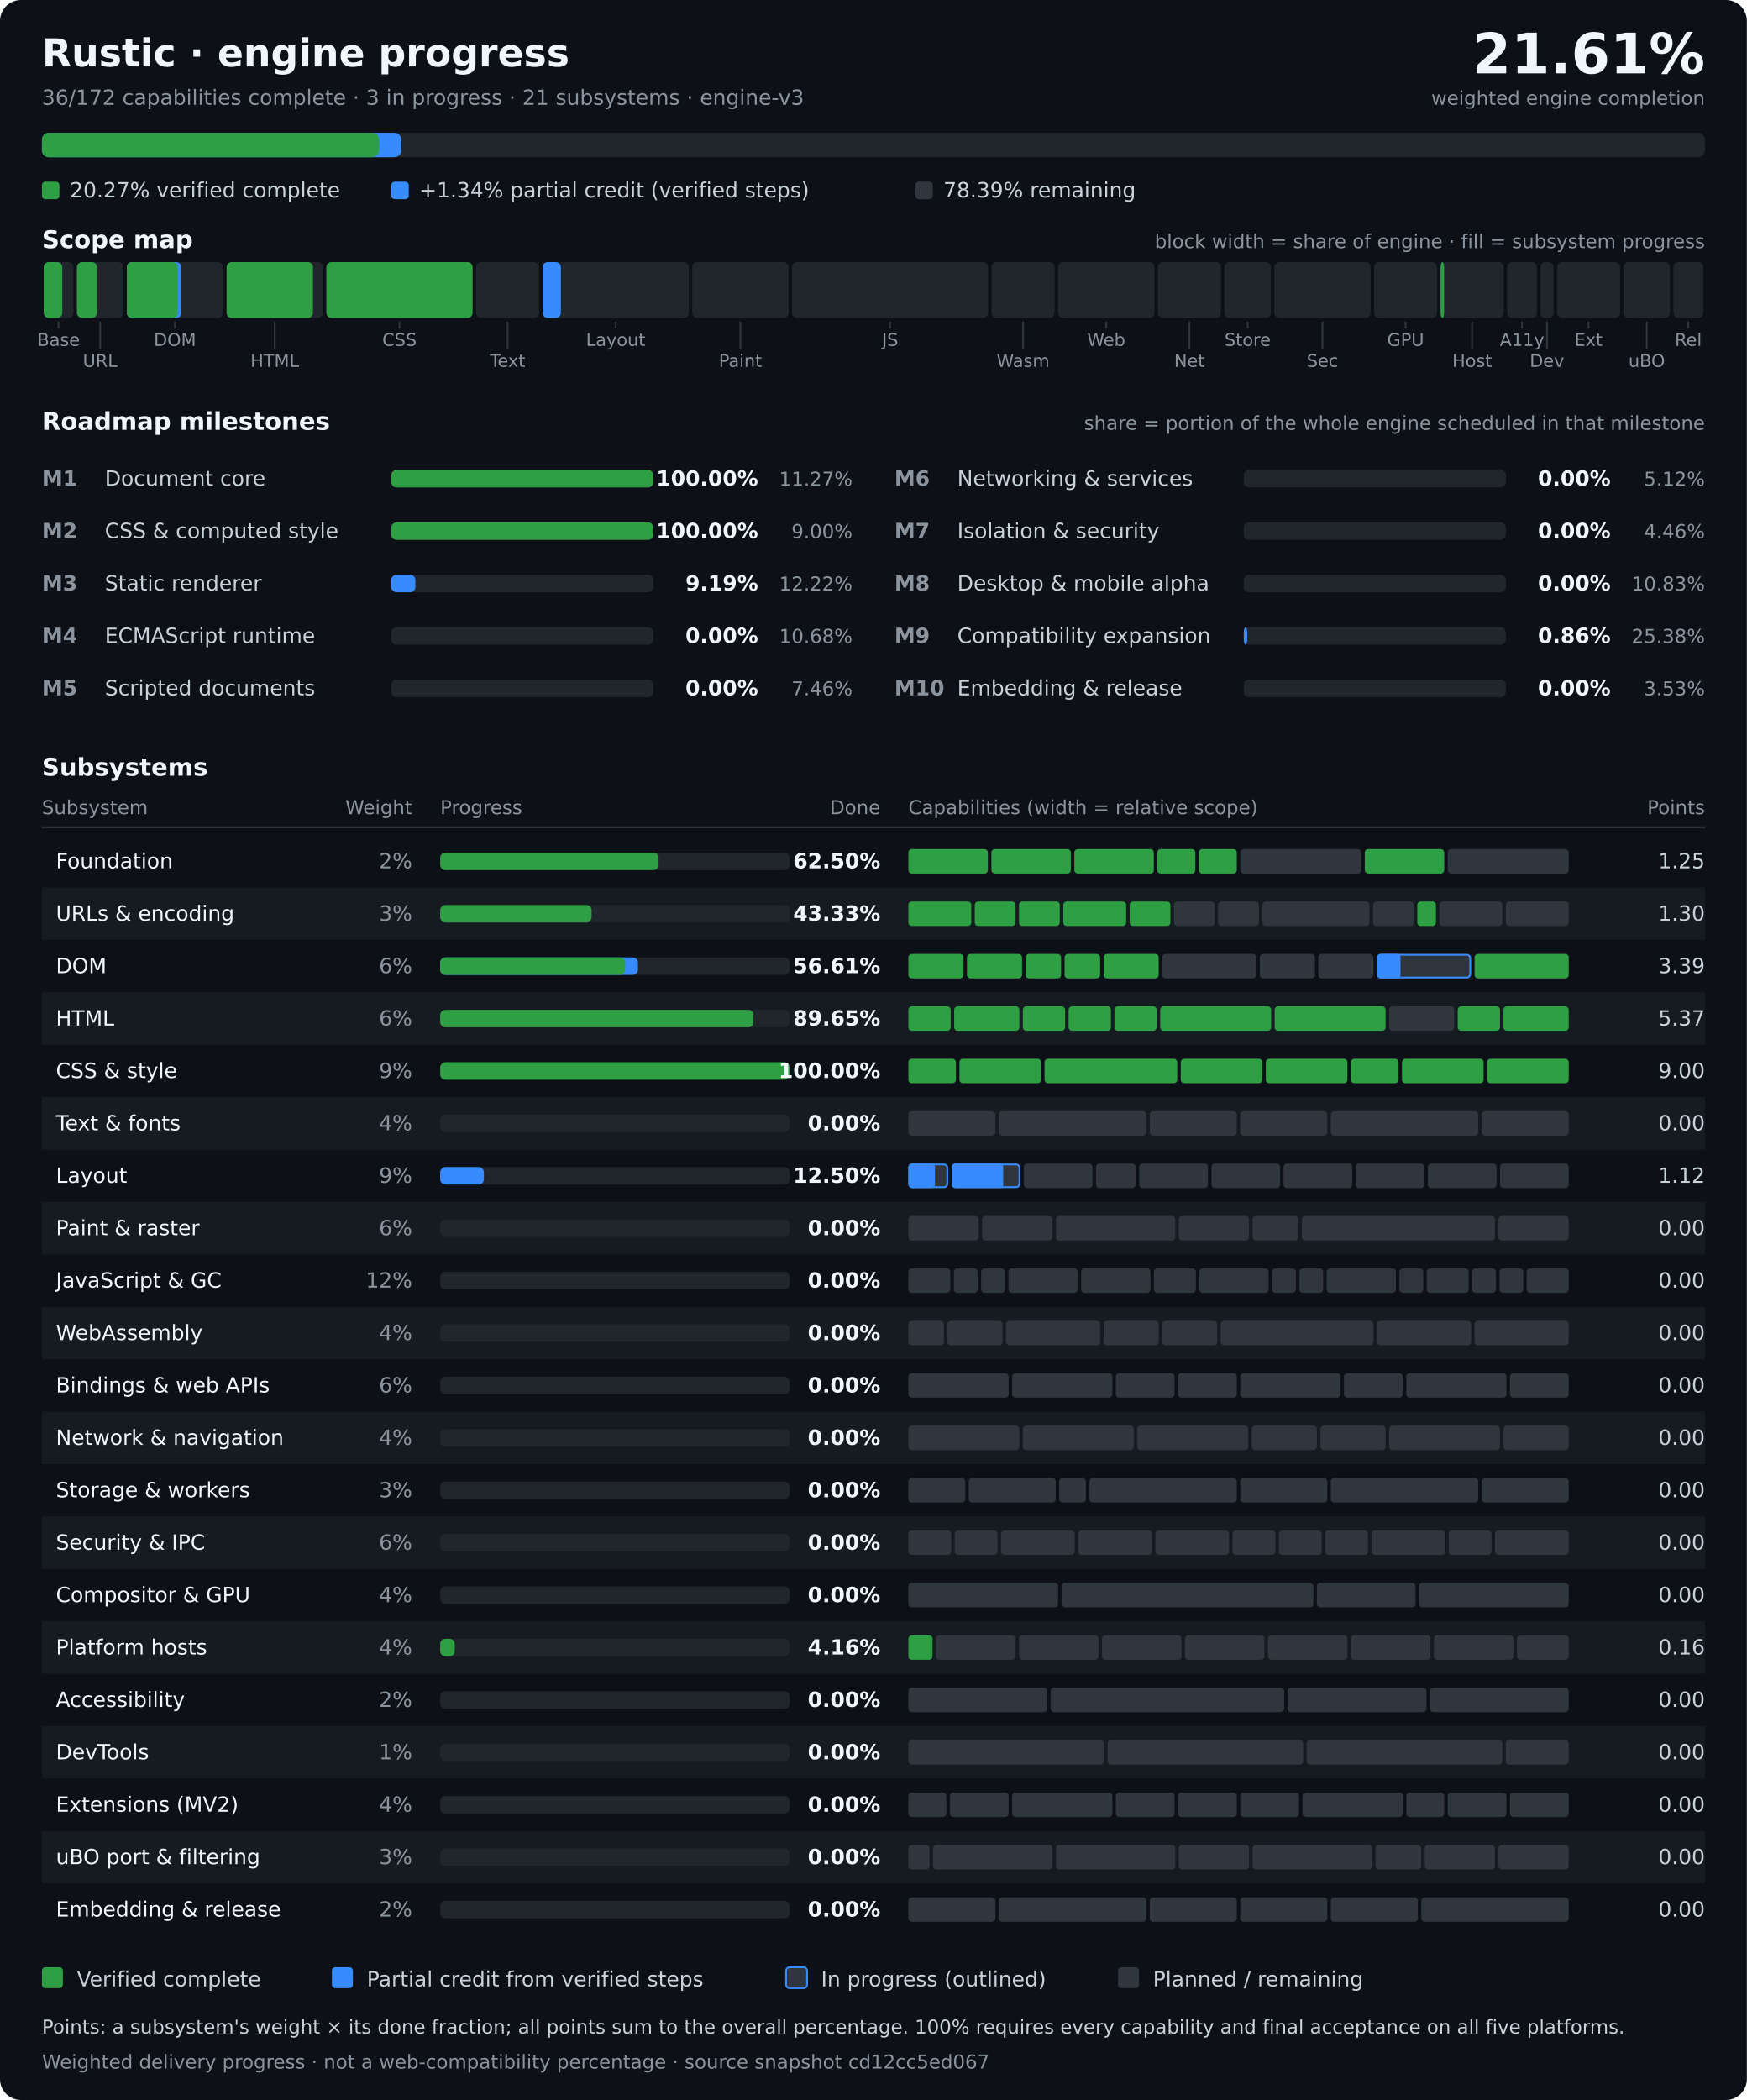
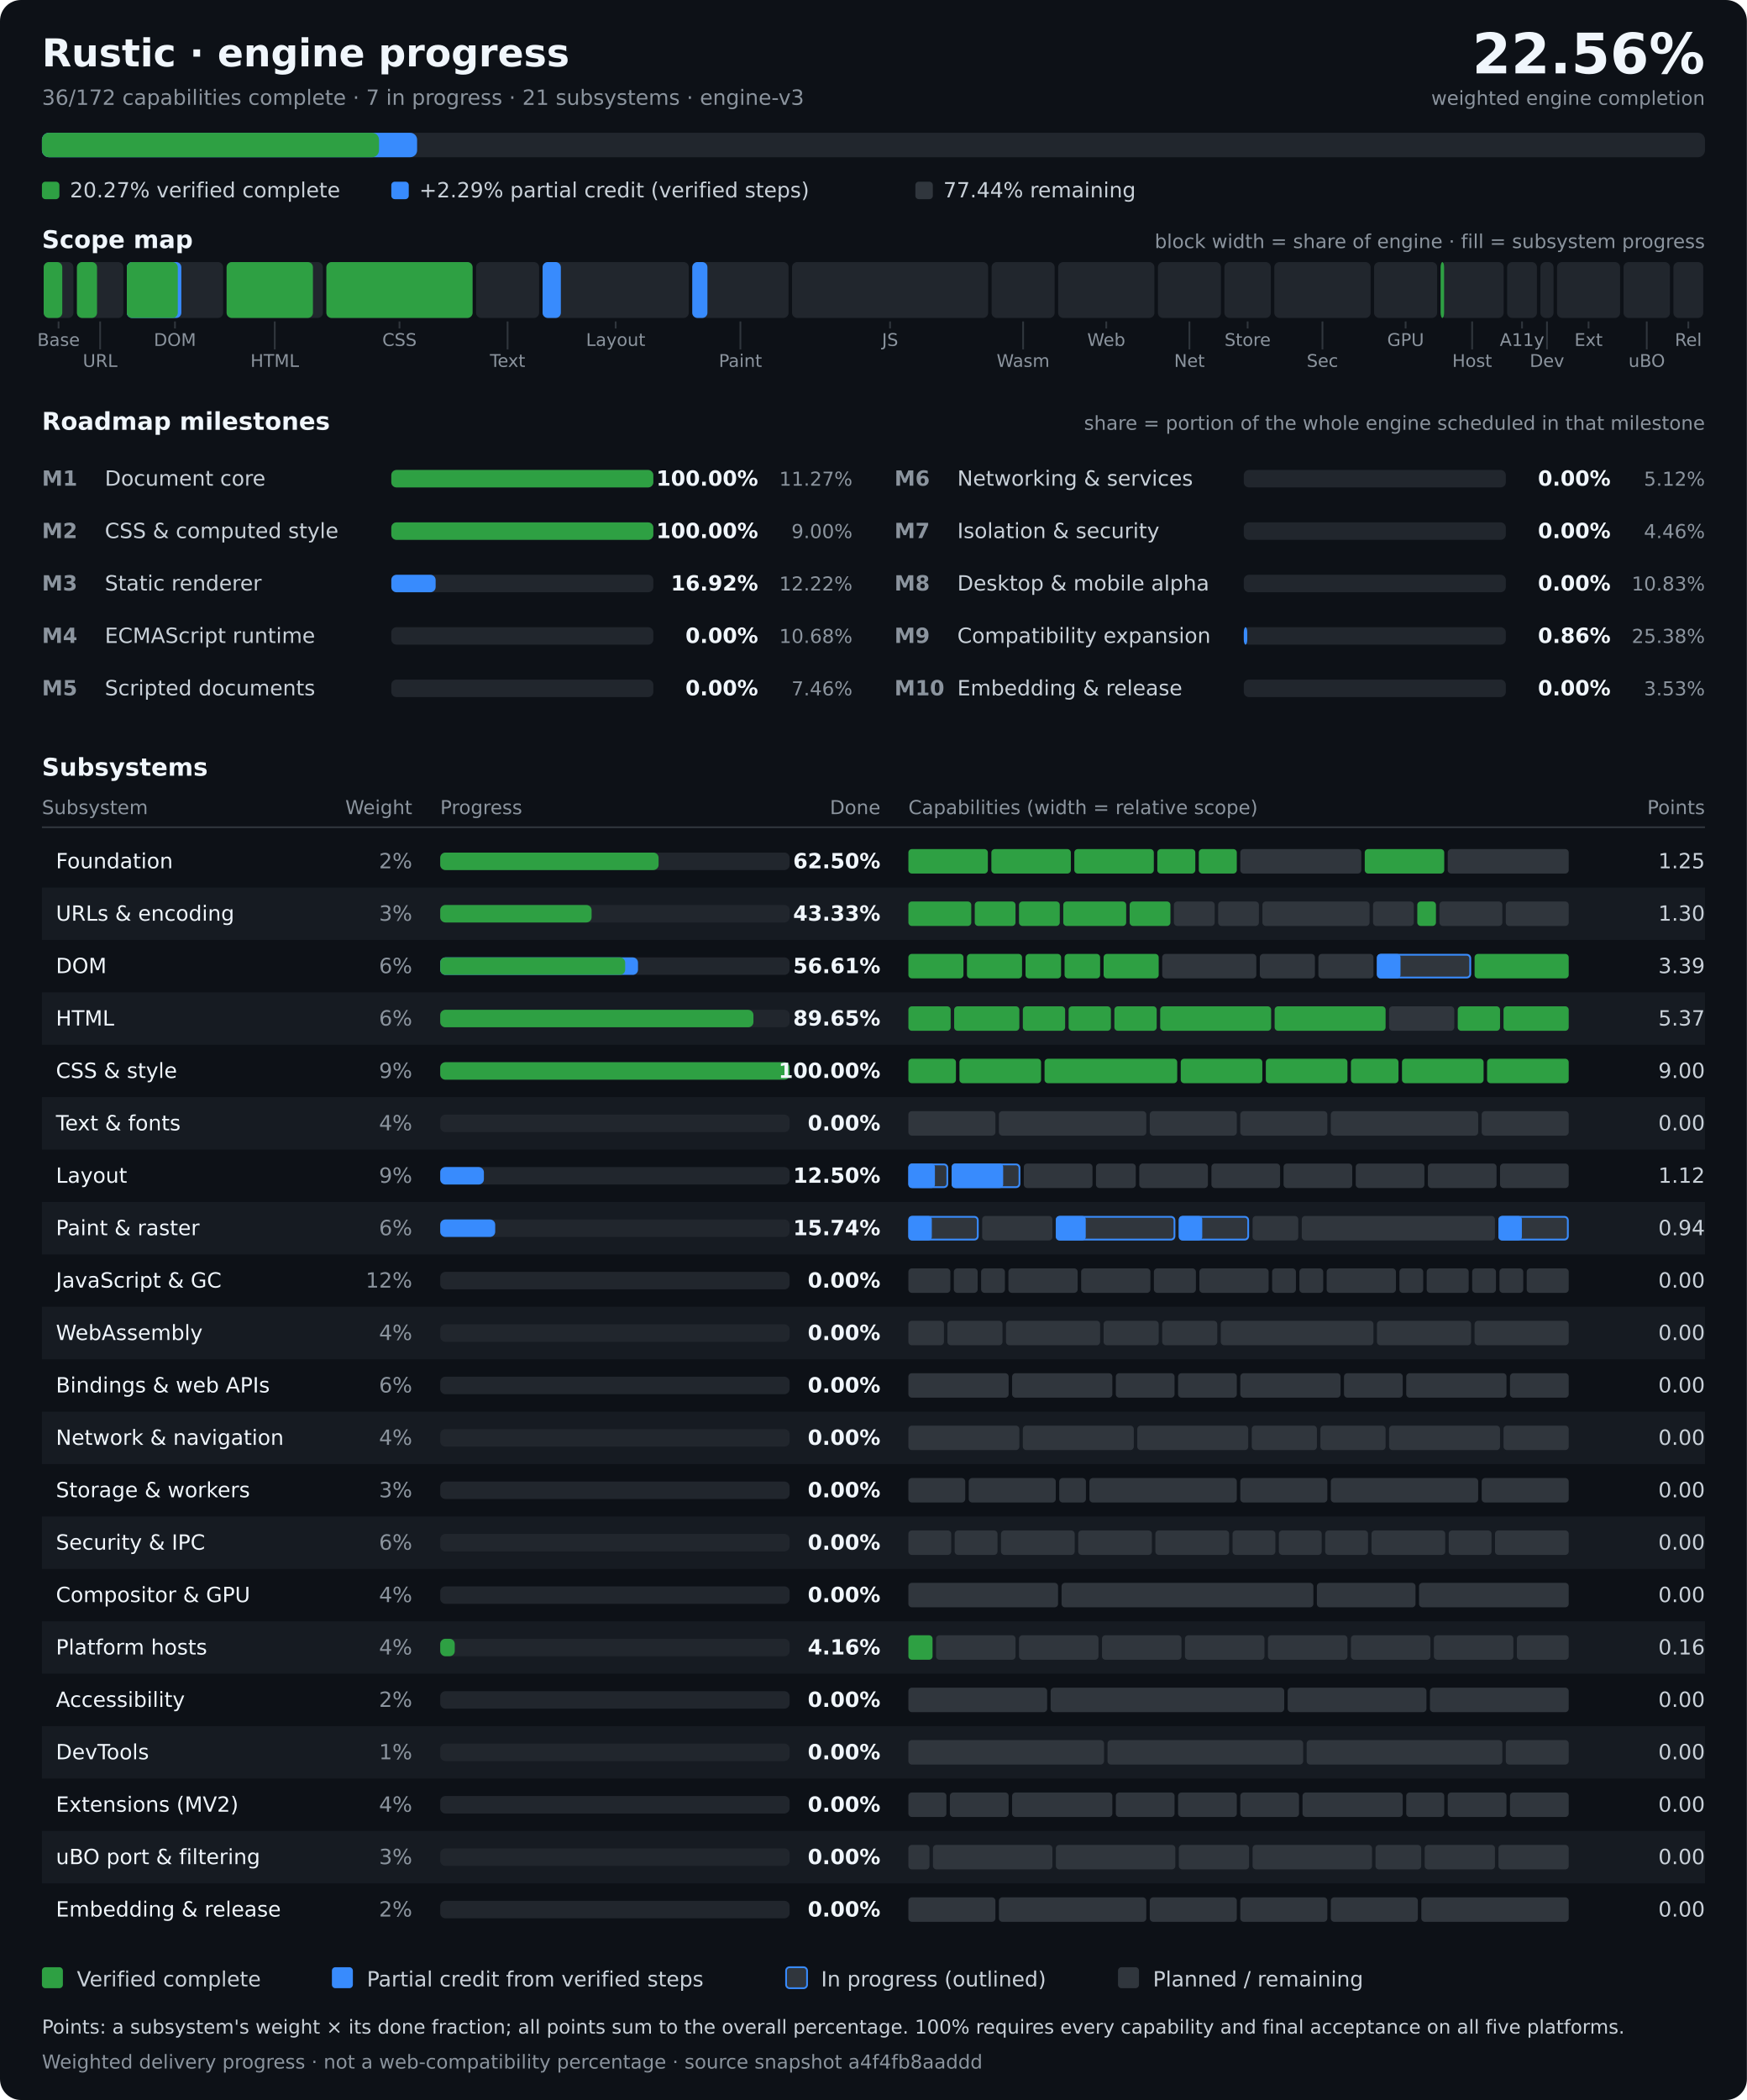
<svg xmlns="http://www.w3.org/2000/svg" width="1000" height="1202" viewBox="0 0 1000 1202" role="img" aria-labelledby="title desc">
  <rect width="1000" height="1202" rx="12" fill="#0d1117" />
  <g font-family="DejaVu Sans,Arial,sans-serif">
    <text x="24.00" y="38" fill="#f0f6fc" font-size="22" font-weight="700">Rustic · engine progress</text>
-     <text x="24.00" y="60" fill="#8b949e" font-size="12">36/172 capabilities complete · 3 in progress · 21 subsystems · engine-v3</text>
-     <text x="976.00" y="42" fill="#f0f6fc" font-size="32" text-anchor="end" font-weight="700">21.61%</text>
+     <text x="24.00" y="60" fill="#8b949e" font-size="12">36/172 capabilities complete · 7 in progress · 21 subsystems · engine-v3</text>
+     <text x="976.00" y="42" fill="#f0f6fc" font-size="32" text-anchor="end" font-weight="700">22.56%</text>
    <text x="976.00" y="60" fill="#8b949e" font-size="11" text-anchor="end">weighted engine completion</text>
    <rect x="24.00" y="76" width="952.00" height="14" rx="4" fill="#21262d" />
-     <rect x="24.00" y="76" width="205.73" height="14" rx="4" fill="#388bfd" />
+     <rect x="24.00" y="76" width="214.77" height="14" rx="4" fill="#388bfd" />
    <rect x="24.00" y="76" width="192.97" height="14" rx="4" fill="#2ea043" />
    <rect x="24" y="104" width="10" height="10" rx="2" fill="#2ea043" />
    <text x="40.00" y="113" fill="#c9d1d9" font-size="12">20.27% verified complete</text>
    <rect x="224" y="104" width="10" height="10" rx="2" fill="#388bfd" />
-     <text x="240.00" y="113" fill="#c9d1d9" font-size="12">+1.34% partial credit (verified steps)</text>
+     <text x="240.00" y="113" fill="#c9d1d9" font-size="12">+2.29% partial credit (verified steps)</text>
    <rect x="524" y="104" width="10" height="10" rx="2" fill="#30363d" />
-     <text x="540.00" y="113" fill="#c9d1d9" font-size="12">78.39% remaining</text>
+     <text x="540.00" y="113" fill="#c9d1d9" font-size="12">77.44% remaining</text>
    <text x="24.00" y="142" fill="#f0f6fc" font-size="14" font-weight="600">Scope map</text>
    <text x="976.00" y="142" fill="#8b949e" font-size="11" text-anchor="end">block width = share of engine · fill = subsystem progress</text>
    <g>
      <rect x="25.00" y="150" width="17.04" height="32" rx="3" fill="#21262d" />
      <rect x="25.00" y="150" width="10.65" height="32" rx="3" fill="#2ea043" />
      <rect x="33.02" y="184" width="1" height="4" fill="#30363d" />
      <text x="33.52" y="198" fill="#8b949e" font-size="10" text-anchor="middle">Base</text>
    </g>
    <g>
      <rect x="44.04" y="150" width="26.56" height="32" rx="3" fill="#21262d" />
      <rect x="44.04" y="150" width="11.51" height="32" rx="3" fill="#2ea043" />
      <rect x="56.82" y="184" width="1" height="16" fill="#30363d" />
      <text x="57.32" y="210" fill="#8b949e" font-size="10" text-anchor="middle">URL</text>
    </g>
    <g>
      <rect x="72.60" y="150" width="55.12" height="32" rx="3" fill="#21262d" />
      <rect x="72.60" y="150" width="31.20" height="32" rx="3" fill="#388bfd" />
      <rect x="72.60" y="150" width="29.18" height="32" rx="3" fill="#2ea043" />
      <rect x="99.66" y="184" width="1" height="4" fill="#30363d" />
      <text x="100.16" y="198" fill="#8b949e" font-size="10" text-anchor="middle">DOM</text>
    </g>
    <g>
      <rect x="129.72" y="150" width="55.12" height="32" rx="3" fill="#21262d" />
      <rect x="129.72" y="150" width="49.42" height="32" rx="3" fill="#2ea043" />
      <rect x="156.78" y="184" width="1" height="16" fill="#30363d" />
      <text x="157.28" y="210" fill="#8b949e" font-size="10" text-anchor="middle">HTML</text>
    </g>
    <g>
      <rect x="186.84" y="150" width="83.68" height="32" rx="3" fill="#21262d" />
      <rect x="186.84" y="150" width="83.68" height="32" rx="3" fill="#2ea043" />
      <rect x="228.18" y="184" width="1" height="4" fill="#30363d" />
      <text x="228.68" y="198" fill="#8b949e" font-size="10" text-anchor="middle">CSS</text>
    </g>
    <g>
      <rect x="272.52" y="150" width="36.08" height="32" rx="3" fill="#21262d" />
      <rect x="290.06" y="184" width="1" height="16" fill="#30363d" />
      <text x="290.56" y="210" fill="#8b949e" font-size="10" text-anchor="middle">Text</text>
    </g>
    <g>
      <rect x="310.60" y="150" width="83.68" height="32" rx="3" fill="#21262d" />
      <rect x="310.60" y="150" width="10.46" height="32" rx="3" fill="#388bfd" />
      <rect x="351.94" y="184" width="1" height="4" fill="#30363d" />
      <text x="352.44" y="198" fill="#8b949e" font-size="10" text-anchor="middle">Layout</text>
    </g>
    <g>
      <rect x="396.28" y="150" width="55.12" height="32" rx="3" fill="#21262d" />
+       <rect x="396.28" y="150" width="8.68" height="32" rx="3" fill="#388bfd" />
      <rect x="423.34" y="184" width="1" height="16" fill="#30363d" />
      <text x="423.84" y="210" fill="#8b949e" font-size="10" text-anchor="middle">Paint</text>
    </g>
    <g>
      <rect x="453.40" y="150" width="112.24" height="32" rx="3" fill="#21262d" />
      <rect x="509.02" y="184" width="1" height="4" fill="#30363d" />
      <text x="509.52" y="198" fill="#8b949e" font-size="10" text-anchor="middle">JS</text>
    </g>
    <g>
      <rect x="567.64" y="150" width="36.08" height="32" rx="3" fill="#21262d" />
      <rect x="585.18" y="184" width="1" height="16" fill="#30363d" />
      <text x="585.68" y="210" fill="#8b949e" font-size="10" text-anchor="middle">Wasm</text>
    </g>
    <g>
      <rect x="605.72" y="150" width="55.12" height="32" rx="3" fill="#21262d" />
      <rect x="632.78" y="184" width="1" height="4" fill="#30363d" />
      <text x="633.28" y="198" fill="#8b949e" font-size="10" text-anchor="middle">Web</text>
    </g>
    <g>
      <rect x="662.84" y="150" width="36.08" height="32" rx="3" fill="#21262d" />
      <rect x="680.38" y="184" width="1" height="16" fill="#30363d" />
      <text x="680.88" y="210" fill="#8b949e" font-size="10" text-anchor="middle">Net</text>
    </g>
    <g>
      <rect x="700.92" y="150" width="26.56" height="32" rx="3" fill="#21262d" />
      <rect x="713.70" y="184" width="1" height="4" fill="#30363d" />
      <text x="714.20" y="198" fill="#8b949e" font-size="10" text-anchor="middle">Store</text>
    </g>
    <g>
      <rect x="729.48" y="150" width="55.12" height="32" rx="3" fill="#21262d" />
      <rect x="756.54" y="184" width="1" height="16" fill="#30363d" />
      <text x="757.04" y="210" fill="#8b949e" font-size="10" text-anchor="middle">Sec</text>
    </g>
    <g>
      <rect x="786.60" y="150" width="36.08" height="32" rx="3" fill="#21262d" />
      <rect x="804.14" y="184" width="1" height="4" fill="#30363d" />
      <text x="804.64" y="198" fill="#8b949e" font-size="10" text-anchor="middle">GPU</text>
    </g>
    <g>
      <rect x="824.68" y="150" width="36.08" height="32" rx="3" fill="#21262d" />
      <rect x="824.68" y="150" width="2.00" height="32" rx="3" fill="#2ea043" />
      <rect x="842.22" y="184" width="1" height="16" fill="#30363d" />
      <text x="842.72" y="210" fill="#8b949e" font-size="10" text-anchor="middle">Host</text>
    </g>
    <g>
      <rect x="862.76" y="150" width="17.04" height="32" rx="3" fill="#21262d" />
      <rect x="870.78" y="184" width="1" height="4" fill="#30363d" />
      <text x="871.28" y="198" fill="#8b949e" font-size="10" text-anchor="middle">A11y</text>
    </g>
    <g>
      <rect x="881.80" y="150" width="7.52" height="32" rx="3" fill="#21262d" />
      <rect x="885.06" y="184" width="1" height="16" fill="#30363d" />
      <text x="885.56" y="210" fill="#8b949e" font-size="10" text-anchor="middle">Dev</text>
    </g>
    <g>
      <rect x="891.32" y="150" width="36.08" height="32" rx="3" fill="#21262d" />
      <rect x="908.86" y="184" width="1" height="4" fill="#30363d" />
      <text x="909.36" y="198" fill="#8b949e" font-size="10" text-anchor="middle">Ext</text>
    </g>
    <g>
      <rect x="929.40" y="150" width="26.56" height="32" rx="3" fill="#21262d" />
      <rect x="942.18" y="184" width="1" height="16" fill="#30363d" />
      <text x="942.68" y="210" fill="#8b949e" font-size="10" text-anchor="middle">uBO</text>
    </g>
    <g>
      <rect x="957.96" y="150" width="17.04" height="32" rx="3" fill="#21262d" />
      <rect x="965.98" y="184" width="1" height="4" fill="#30363d" />
      <text x="966.48" y="198" fill="#8b949e" font-size="10" text-anchor="middle">Rel</text>
    </g>
    <text x="24.00" y="246" fill="#f0f6fc" font-size="14" font-weight="600">Roadmap milestones</text>
    <text x="976.00" y="246" fill="#8b949e" font-size="11" text-anchor="end">share = portion of the whole engine scheduled in that milestone</text>
    <g>
      <text x="24.00" y="278" fill="#8b949e" font-size="12" font-weight="600">M1</text>
      <text x="60.00" y="278" fill="#c9d1d9" font-size="12">Document core</text>
      <rect x="224.00" y="269" width="150.00" height="10" rx="3" fill="#21262d" />
      <rect x="224.00" y="269" width="150.00" height="10" rx="3" fill="#2ea043" />
      <text x="434.00" y="278" fill="#f0f6fc" font-size="12" text-anchor="end" font-weight="600">100.00%</text>
      <text x="488.00" y="278" fill="#8b949e" font-size="11" text-anchor="end">11.27%</text>
    </g>
    <g>
      <text x="24.00" y="308" fill="#8b949e" font-size="12" font-weight="600">M2</text>
      <text x="60.00" y="308" fill="#c9d1d9" font-size="12">CSS &amp; computed style</text>
      <rect x="224.00" y="299" width="150.00" height="10" rx="3" fill="#21262d" />
      <rect x="224.00" y="299" width="150.00" height="10" rx="3" fill="#2ea043" />
      <text x="434.00" y="308" fill="#f0f6fc" font-size="12" text-anchor="end" font-weight="600">100.00%</text>
      <text x="488.00" y="308" fill="#8b949e" font-size="11" text-anchor="end">9.00%</text>
    </g>
    <g>
      <text x="24.00" y="338" fill="#8b949e" font-size="12" font-weight="600">M3</text>
      <text x="60.00" y="338" fill="#c9d1d9" font-size="12">Static renderer</text>
      <rect x="224.00" y="329" width="150.00" height="10" rx="3" fill="#21262d" />
-       <rect x="224.00" y="329" width="13.79" height="10" rx="3" fill="#388bfd" />
-       <text x="434.00" y="338" fill="#f0f6fc" font-size="12" text-anchor="end" font-weight="600">9.19%</text>
+       <rect x="224.00" y="329" width="25.38" height="10" rx="3" fill="#388bfd" />
+       <text x="434.00" y="338" fill="#f0f6fc" font-size="12" text-anchor="end" font-weight="600">16.92%</text>
      <text x="488.00" y="338" fill="#8b949e" font-size="11" text-anchor="end">12.22%</text>
    </g>
    <g>
      <text x="24.00" y="368" fill="#8b949e" font-size="12" font-weight="600">M4</text>
      <text x="60.00" y="368" fill="#c9d1d9" font-size="12">ECMAScript runtime</text>
      <rect x="224.00" y="359" width="150.00" height="10" rx="3" fill="#21262d" />
      <text x="434.00" y="368" fill="#f0f6fc" font-size="12" text-anchor="end" font-weight="600">0.00%</text>
      <text x="488.00" y="368" fill="#8b949e" font-size="11" text-anchor="end">10.68%</text>
    </g>
    <g>
      <text x="24.00" y="398" fill="#8b949e" font-size="12" font-weight="600">M5</text>
      <text x="60.00" y="398" fill="#c9d1d9" font-size="12">Scripted documents</text>
      <rect x="224.00" y="389" width="150.00" height="10" rx="3" fill="#21262d" />
      <text x="434.00" y="398" fill="#f0f6fc" font-size="12" text-anchor="end" font-weight="600">0.00%</text>
      <text x="488.00" y="398" fill="#8b949e" font-size="11" text-anchor="end">7.46%</text>
    </g>
    <g>
      <text x="512.00" y="278" fill="#8b949e" font-size="12" font-weight="600">M6</text>
      <text x="548.00" y="278" fill="#c9d1d9" font-size="12">Networking &amp; services</text>
      <rect x="712.00" y="269" width="150.00" height="10" rx="3" fill="#21262d" />
      <text x="922.00" y="278" fill="#f0f6fc" font-size="12" text-anchor="end" font-weight="600">0.00%</text>
      <text x="976.00" y="278" fill="#8b949e" font-size="11" text-anchor="end">5.12%</text>
    </g>
    <g>
      <text x="512.00" y="308" fill="#8b949e" font-size="12" font-weight="600">M7</text>
      <text x="548.00" y="308" fill="#c9d1d9" font-size="12">Isolation &amp; security</text>
      <rect x="712.00" y="299" width="150.00" height="10" rx="3" fill="#21262d" />
      <text x="922.00" y="308" fill="#f0f6fc" font-size="12" text-anchor="end" font-weight="600">0.00%</text>
      <text x="976.00" y="308" fill="#8b949e" font-size="11" text-anchor="end">4.46%</text>
    </g>
    <g>
      <text x="512.00" y="338" fill="#8b949e" font-size="12" font-weight="600">M8</text>
      <text x="548.00" y="338" fill="#c9d1d9" font-size="12">Desktop &amp; mobile alpha</text>
      <rect x="712.00" y="329" width="150.00" height="10" rx="3" fill="#21262d" />
      <text x="922.00" y="338" fill="#f0f6fc" font-size="12" text-anchor="end" font-weight="600">0.00%</text>
      <text x="976.00" y="338" fill="#8b949e" font-size="11" text-anchor="end">10.83%</text>
    </g>
    <g>
      <text x="512.00" y="368" fill="#8b949e" font-size="12" font-weight="600">M9</text>
      <text x="548.00" y="368" fill="#c9d1d9" font-size="12">Compatibility expansion</text>
      <rect x="712.00" y="359" width="150.00" height="10" rx="3" fill="#21262d" />
      <rect x="712.00" y="359" width="2.00" height="10" rx="3" fill="#388bfd" />
      <text x="922.00" y="368" fill="#f0f6fc" font-size="12" text-anchor="end" font-weight="600">0.86%</text>
      <text x="976.00" y="368" fill="#8b949e" font-size="11" text-anchor="end">25.38%</text>
    </g>
    <g>
      <text x="512.00" y="398" fill="#8b949e" font-size="12" font-weight="600">M10</text>
      <text x="548.00" y="398" fill="#c9d1d9" font-size="12">Embedding &amp; release</text>
      <rect x="712.00" y="389" width="150.00" height="10" rx="3" fill="#21262d" />
      <text x="922.00" y="398" fill="#f0f6fc" font-size="12" text-anchor="end" font-weight="600">0.00%</text>
      <text x="976.00" y="398" fill="#8b949e" font-size="11" text-anchor="end">3.53%</text>
    </g>
    <text x="24.00" y="444" fill="#f0f6fc" font-size="14" font-weight="600">Subsystems</text>
    <text x="24.00" y="466" fill="#8b949e" font-size="11">Subsystem</text>
    <text x="236.00" y="466" fill="#8b949e" font-size="11" text-anchor="end">Weight</text>
    <text x="252.00" y="466" fill="#8b949e" font-size="11">Progress</text>
    <text x="504.00" y="466" fill="#8b949e" font-size="11" text-anchor="end">Done</text>
    <text x="520.00" y="466" fill="#8b949e" font-size="11">Capabilities (width = relative scope)</text>
    <text x="976.00" y="466" fill="#8b949e" font-size="11" text-anchor="end">Points</text>
    <rect x="24" y="473" width="952" height="1" fill="#30363d" />
    <g>
      <text x="32.00" y="497" fill="#f0f6fc" font-size="12">Foundation</text>
      <text x="236.00" y="497" fill="#8b949e" font-size="12" text-anchor="end">2%</text>
      <rect x="252.00" y="488" width="200.00" height="10" rx="3" fill="#21262d" />
      <rect x="252.00" y="488" width="125.00" height="10" rx="3" fill="#2ea043" />
      <text x="504.00" y="497" fill="#f0f6fc" font-size="12" text-anchor="end" font-weight="600">62.50%</text>
      <g>
        <rect x="520.00" y="486" width="45.50" height="14" rx="2" fill="#2ea043" />
      </g>
      <g>
        <rect x="567.50" y="486" width="45.50" height="14" rx="2" fill="#2ea043" />
      </g>
      <g>
        <rect x="615.00" y="486" width="45.50" height="14" rx="2" fill="#2ea043" />
      </g>
      <g>
        <rect x="662.50" y="486" width="21.75" height="14" rx="2" fill="#2ea043" />
      </g>
      <g>
        <rect x="686.25" y="486" width="21.75" height="14" rx="2" fill="#2ea043" />
      </g>
      <g>
        <rect x="710.00" y="486" width="69.25" height="14" rx="2" fill="#30363d" />
      </g>
      <g>
        <rect x="781.25" y="486" width="45.50" height="14" rx="2" fill="#2ea043" />
      </g>
      <g>
        <rect x="828.75" y="486" width="69.25" height="14" rx="2" fill="#30363d" />
      </g>
      <text x="976.00" y="497" fill="#c9d1d9" font-size="12" text-anchor="end">1.25</text>
    </g>
    <g>
      <rect x="24" y="508" width="952" height="30" fill="#161b22" />
      <text x="32.00" y="527" fill="#f0f6fc" font-size="12">URLs &amp; encoding</text>
      <text x="236.00" y="527" fill="#8b949e" font-size="12" text-anchor="end">3%</text>
      <rect x="252.00" y="518" width="200.00" height="10" rx="3" fill="#21262d" />
      <rect x="252.00" y="518" width="86.66" height="10" rx="3" fill="#2ea043" />
      <text x="504.00" y="527" fill="#f0f6fc" font-size="12" text-anchor="end" font-weight="600">43.33%</text>
      <g>
        <rect x="520.00" y="516" width="36.00" height="14" rx="2" fill="#2ea043" />
      </g>
      <g>
        <rect x="558.00" y="516" width="23.33" height="14" rx="2" fill="#2ea043" />
      </g>
      <g>
        <rect x="583.33" y="516" width="23.33" height="14" rx="2" fill="#2ea043" />
      </g>
      <g>
        <rect x="608.67" y="516" width="36.00" height="14" rx="2" fill="#2ea043" />
      </g>
      <g>
        <rect x="646.67" y="516" width="23.33" height="14" rx="2" fill="#2ea043" />
      </g>
      <g>
        <rect x="672.00" y="516" width="23.33" height="14" rx="2" fill="#30363d" />
      </g>
      <g>
        <rect x="697.33" y="516" width="23.33" height="14" rx="2" fill="#30363d" />
      </g>
      <g>
        <rect x="722.67" y="516" width="61.33" height="14" rx="2" fill="#30363d" />
      </g>
      <g>
        <rect x="786.00" y="516" width="23.33" height="14" rx="2" fill="#30363d" />
      </g>
      <g>
        <rect x="811.33" y="516" width="10.67" height="14" rx="2" fill="#2ea043" />
      </g>
      <g>
        <rect x="824.00" y="516" width="36.00" height="14" rx="2" fill="#30363d" />
      </g>
      <g>
        <rect x="862.00" y="516" width="36.00" height="14" rx="2" fill="#30363d" />
      </g>
      <text x="976.00" y="527" fill="#c9d1d9" font-size="12" text-anchor="end">1.30</text>
    </g>
    <g>
      <text x="32.00" y="557" fill="#f0f6fc" font-size="12">DOM</text>
      <text x="236.00" y="557" fill="#8b949e" font-size="12" text-anchor="end">6%</text>
      <rect x="252.00" y="548" width="200.00" height="10" rx="3" fill="#21262d" />
      <rect x="252.00" y="548" width="113.22" height="10" rx="3" fill="#388bfd" />
      <rect x="252.00" y="548" width="105.88" height="10" rx="3" fill="#2ea043" />
      <text x="504.00" y="557" fill="#f0f6fc" font-size="12" text-anchor="end" font-weight="600">56.61%</text>
      <g>
        <rect x="520.00" y="546" width="31.53" height="14" rx="2" fill="#2ea043" />
      </g>
      <g>
        <rect x="553.53" y="546" width="31.53" height="14" rx="2" fill="#2ea043" />
      </g>
      <g>
        <rect x="587.06" y="546" width="20.35" height="14" rx="2" fill="#2ea043" />
      </g>
      <g>
        <rect x="609.41" y="546" width="20.35" height="14" rx="2" fill="#2ea043" />
      </g>
      <g>
        <rect x="631.76" y="546" width="31.53" height="14" rx="2" fill="#2ea043" />
      </g>
      <g>
        <rect x="665.29" y="546" width="53.88" height="14" rx="2" fill="#30363d" />
      </g>
      <g>
        <rect x="721.18" y="546" width="31.53" height="14" rx="2" fill="#30363d" />
      </g>
      <g>
        <rect x="754.71" y="546" width="31.53" height="14" rx="2" fill="#30363d" />
      </g>
      <g>
        <rect x="788.24" y="546" width="53.88" height="14" rx="2" fill="#30363d" />
        <rect x="788.24" y="546" width="13.47" height="14" rx="2" fill="#388bfd" />
        <rect x="788.74" y="546.5" width="52.88" height="13" rx="2" fill="none" stroke="#388bfd" />
      </g>
      <g>
        <rect x="844.12" y="546" width="53.88" height="14" rx="2" fill="#2ea043" />
      </g>
      <text x="976.00" y="557" fill="#c9d1d9" font-size="12" text-anchor="end">3.39</text>
    </g>
    <g>
      <rect x="24" y="568" width="952" height="30" fill="#161b22" />
      <text x="32.00" y="587" fill="#f0f6fc" font-size="12">HTML</text>
      <text x="236.00" y="587" fill="#8b949e" font-size="12" text-anchor="end">6%</text>
      <rect x="252.00" y="578" width="200.00" height="10" rx="3" fill="#21262d" />
      <rect x="252.00" y="578" width="179.30" height="10" rx="3" fill="#2ea043" />
      <text x="504.00" y="587" fill="#f0f6fc" font-size="12" text-anchor="end" font-weight="600">89.65%</text>
      <g>
        <rect x="520.00" y="576" width="24.21" height="14" rx="2" fill="#2ea043" />
      </g>
      <g>
        <rect x="546.21" y="576" width="37.31" height="14" rx="2" fill="#2ea043" />
      </g>
      <g>
        <rect x="585.52" y="576" width="24.21" height="14" rx="2" fill="#2ea043" />
      </g>
      <g>
        <rect x="611.72" y="576" width="24.21" height="14" rx="2" fill="#2ea043" />
      </g>
      <g>
        <rect x="637.93" y="576" width="24.21" height="14" rx="2" fill="#2ea043" />
      </g>
      <g>
        <rect x="664.14" y="576" width="63.52" height="14" rx="2" fill="#2ea043" />
      </g>
      <g>
        <rect x="729.66" y="576" width="63.52" height="14" rx="2" fill="#2ea043" />
      </g>
      <g>
        <rect x="795.17" y="576" width="37.31" height="14" rx="2" fill="#30363d" />
      </g>
      <g>
        <rect x="834.48" y="576" width="24.21" height="14" rx="2" fill="#2ea043" />
      </g>
      <g>
        <rect x="860.69" y="576" width="37.31" height="14" rx="2" fill="#2ea043" />
      </g>
      <text x="976.00" y="587" fill="#c9d1d9" font-size="12" text-anchor="end">5.37</text>
    </g>
    <g>
      <text x="32.00" y="617" fill="#f0f6fc" font-size="12">CSS &amp; style</text>
      <text x="236.00" y="617" fill="#8b949e" font-size="12" text-anchor="end">9%</text>
      <rect x="252.00" y="608" width="200.00" height="10" rx="3" fill="#21262d" />
      <rect x="252.00" y="608" width="200.00" height="10" rx="3" fill="#2ea043" />
      <text x="504.00" y="617" fill="#f0f6fc" font-size="12" text-anchor="end" font-weight="600">100.00%</text>
      <g>
        <rect x="520.00" y="606" width="27.23" height="14" rx="2" fill="#2ea043" />
      </g>
      <g>
        <rect x="549.23" y="606" width="46.72" height="14" rx="2" fill="#2ea043" />
      </g>
      <g>
        <rect x="597.95" y="606" width="75.95" height="14" rx="2" fill="#2ea043" />
      </g>
      <g>
        <rect x="675.90" y="606" width="46.72" height="14" rx="2" fill="#2ea043" />
      </g>
      <g>
        <rect x="724.62" y="606" width="46.72" height="14" rx="2" fill="#2ea043" />
      </g>
      <g>
        <rect x="773.33" y="606" width="27.23" height="14" rx="2" fill="#2ea043" />
      </g>
      <g>
        <rect x="802.56" y="606" width="46.72" height="14" rx="2" fill="#2ea043" />
      </g>
      <g>
        <rect x="851.28" y="606" width="46.72" height="14" rx="2" fill="#2ea043" />
      </g>
      <text x="976.00" y="617" fill="#c9d1d9" font-size="12" text-anchor="end">9.00</text>
    </g>
    <g>
      <rect x="24" y="628" width="952" height="30" fill="#161b22" />
      <text x="32.00" y="647" fill="#f0f6fc" font-size="12">Text &amp; fonts</text>
      <text x="236.00" y="647" fill="#8b949e" font-size="12" text-anchor="end">4%</text>
      <rect x="252.00" y="638" width="200.00" height="10" rx="3" fill="#21262d" />
      <text x="504.00" y="647" fill="#f0f6fc" font-size="12" text-anchor="end" font-weight="600">0.00%</text>
      <g>
        <rect x="520.00" y="636" width="49.82" height="14" rx="2" fill="#30363d" />
      </g>
      <g>
        <rect x="571.82" y="636" width="84.36" height="14" rx="2" fill="#30363d" />
      </g>
      <g>
        <rect x="658.18" y="636" width="49.82" height="14" rx="2" fill="#30363d" />
      </g>
      <g>
        <rect x="710.00" y="636" width="49.82" height="14" rx="2" fill="#30363d" />
      </g>
      <g>
        <rect x="761.82" y="636" width="84.36" height="14" rx="2" fill="#30363d" />
      </g>
      <g>
        <rect x="848.18" y="636" width="49.82" height="14" rx="2" fill="#30363d" />
      </g>
      <text x="976.00" y="647" fill="#c9d1d9" font-size="12" text-anchor="end">0.00</text>
    </g>
    <g>
      <text x="32.00" y="677" fill="#f0f6fc" font-size="12">Layout</text>
      <text x="236.00" y="677" fill="#8b949e" font-size="12" text-anchor="end">9%</text>
      <rect x="252.00" y="668" width="200.00" height="10" rx="3" fill="#21262d" />
      <rect x="252.00" y="668" width="25.00" height="10" rx="3" fill="#388bfd" />
      <text x="504.00" y="677" fill="#f0f6fc" font-size="12" text-anchor="end" font-weight="600">12.50%</text>
      <g>
        <rect x="520.00" y="666" width="22.78" height="14" rx="2" fill="#30363d" />
        <rect x="520.00" y="666" width="15.19" height="14" rx="2" fill="#388bfd" />
        <rect x="520.50" y="666.5" width="21.78" height="13" rx="2" fill="none" stroke="#388bfd" />
      </g>
      <g>
        <rect x="544.78" y="666" width="39.30" height="14" rx="2" fill="#30363d" />
        <rect x="544.78" y="666" width="29.48" height="14" rx="2" fill="#388bfd" />
        <rect x="545.28" y="666.5" width="38.30" height="13" rx="2" fill="none" stroke="#388bfd" />
      </g>
      <g>
        <rect x="586.09" y="666" width="39.30" height="14" rx="2" fill="#30363d" />
      </g>
      <g>
        <rect x="627.39" y="666" width="22.78" height="14" rx="2" fill="#30363d" />
      </g>
      <g>
        <rect x="652.17" y="666" width="39.30" height="14" rx="2" fill="#30363d" />
      </g>
      <g>
        <rect x="693.48" y="666" width="39.30" height="14" rx="2" fill="#30363d" />
      </g>
      <g>
        <rect x="734.78" y="666" width="39.30" height="14" rx="2" fill="#30363d" />
      </g>
      <g>
        <rect x="776.09" y="666" width="39.30" height="14" rx="2" fill="#30363d" />
      </g>
      <g>
        <rect x="817.39" y="666" width="39.30" height="14" rx="2" fill="#30363d" />
      </g>
      <g>
        <rect x="858.70" y="666" width="39.30" height="14" rx="2" fill="#30363d" />
      </g>
      <text x="976.00" y="677" fill="#c9d1d9" font-size="12" text-anchor="end">1.12</text>
    </g>
    <g>
      <rect x="24" y="688" width="952" height="30" fill="#161b22" />
      <text x="32.00" y="707" fill="#f0f6fc" font-size="12">Paint &amp; raster</text>
      <text x="236.00" y="707" fill="#8b949e" font-size="12" text-anchor="end">6%</text>
      <rect x="252.00" y="698" width="200.00" height="10" rx="3" fill="#21262d" />
-       <text x="504.00" y="707" fill="#f0f6fc" font-size="12" text-anchor="end" font-weight="600">0.00%</text>
+       <rect x="252.00" y="698" width="31.48" height="10" rx="3" fill="#388bfd" />
+       <text x="504.00" y="707" fill="#f0f6fc" font-size="12" text-anchor="end" font-weight="600">15.74%</text>
      <g>
        <rect x="520.00" y="696" width="40.22" height="14" rx="2" fill="#30363d" />
+         <rect x="520.00" y="696" width="13.41" height="14" rx="2" fill="#388bfd" />
+         <rect x="520.50" y="696.5" width="39.22" height="13" rx="2" fill="none" stroke="#388bfd" />
      </g>
      <g>
        <rect x="562.22" y="696" width="40.22" height="14" rx="2" fill="#30363d" />
      </g>
      <g>
        <rect x="604.44" y="696" width="68.37" height="14" rx="2" fill="#30363d" />
+         <rect x="604.44" y="696" width="17.09" height="14" rx="2" fill="#388bfd" />
+         <rect x="604.94" y="696.5" width="67.37" height="13" rx="2" fill="none" stroke="#388bfd" />
      </g>
      <g>
        <rect x="674.81" y="696" width="40.22" height="14" rx="2" fill="#30363d" />
+         <rect x="674.81" y="696" width="13.41" height="14" rx="2" fill="#388bfd" />
+         <rect x="675.31" y="696.5" width="39.22" height="13" rx="2" fill="none" stroke="#388bfd" />
      </g>
      <g>
        <rect x="717.04" y="696" width="26.15" height="14" rx="2" fill="#30363d" />
      </g>
      <g>
        <rect x="745.19" y="696" width="110.59" height="14" rx="2" fill="#30363d" />
      </g>
      <g>
        <rect x="857.78" y="696" width="40.22" height="14" rx="2" fill="#30363d" />
-       </g>
-       <text x="976.00" y="707" fill="#c9d1d9" font-size="12" text-anchor="end">0.00</text>
+         <rect x="857.78" y="696" width="13.41" height="14" rx="2" fill="#388bfd" />
+         <rect x="858.28" y="696.5" width="39.22" height="13" rx="2" fill="none" stroke="#388bfd" />
+       </g>
+       <text x="976.00" y="707" fill="#c9d1d9" font-size="12" text-anchor="end">0.94</text>
    </g>
    <g>
      <text x="32.00" y="737" fill="#f0f6fc" font-size="12">JavaScript &amp; GC</text>
      <text x="236.00" y="737" fill="#8b949e" font-size="12" text-anchor="end">12%</text>
      <rect x="252.00" y="728" width="200.00" height="10" rx="3" fill="#21262d" />
      <text x="504.00" y="737" fill="#f0f6fc" font-size="12" text-anchor="end" font-weight="600">0.00%</text>
      <g>
        <rect x="520.00" y="726" width="24.03" height="14" rx="2" fill="#30363d" />
      </g>
      <g>
        <rect x="546.03" y="726" width="13.62" height="14" rx="2" fill="#30363d" />
      </g>
      <g>
        <rect x="561.64" y="726" width="13.62" height="14" rx="2" fill="#30363d" />
      </g>
      <g>
        <rect x="577.26" y="726" width="39.64" height="14" rx="2" fill="#30363d" />
      </g>
      <g>
        <rect x="618.90" y="726" width="39.64" height="14" rx="2" fill="#30363d" />
      </g>
      <g>
        <rect x="660.55" y="726" width="24.03" height="14" rx="2" fill="#30363d" />
      </g>
      <g>
        <rect x="686.58" y="726" width="39.64" height="14" rx="2" fill="#30363d" />
      </g>
      <g>
        <rect x="728.22" y="726" width="13.62" height="14" rx="2" fill="#30363d" />
      </g>
      <g>
        <rect x="743.84" y="726" width="13.62" height="14" rx="2" fill="#30363d" />
      </g>
      <g>
        <rect x="759.45" y="726" width="39.64" height="14" rx="2" fill="#30363d" />
      </g>
      <g>
        <rect x="801.10" y="726" width="13.62" height="14" rx="2" fill="#30363d" />
      </g>
      <g>
        <rect x="816.71" y="726" width="24.03" height="14" rx="2" fill="#30363d" />
      </g>
      <g>
        <rect x="842.74" y="726" width="13.62" height="14" rx="2" fill="#30363d" />
      </g>
      <g>
        <rect x="858.36" y="726" width="13.62" height="14" rx="2" fill="#30363d" />
      </g>
      <g>
        <rect x="873.97" y="726" width="24.03" height="14" rx="2" fill="#30363d" />
      </g>
      <text x="976.00" y="737" fill="#c9d1d9" font-size="12" text-anchor="end">0.00</text>
    </g>
    <g>
      <rect x="24" y="748" width="952" height="30" fill="#161b22" />
      <text x="32.00" y="767" fill="#f0f6fc" font-size="12">WebAssembly</text>
      <text x="236.00" y="767" fill="#8b949e" font-size="12" text-anchor="end">4%</text>
      <rect x="252.00" y="758" width="200.00" height="10" rx="3" fill="#21262d" />
      <text x="504.00" y="767" fill="#f0f6fc" font-size="12" text-anchor="end" font-weight="600">0.00%</text>
      <g>
        <rect x="520.00" y="756" width="20.35" height="14" rx="2" fill="#30363d" />
      </g>
      <g>
        <rect x="542.35" y="756" width="31.53" height="14" rx="2" fill="#30363d" />
      </g>
      <g>
        <rect x="575.88" y="756" width="53.88" height="14" rx="2" fill="#30363d" />
      </g>
      <g>
        <rect x="631.76" y="756" width="31.53" height="14" rx="2" fill="#30363d" />
      </g>
      <g>
        <rect x="665.29" y="756" width="31.53" height="14" rx="2" fill="#30363d" />
      </g>
      <g>
        <rect x="698.82" y="756" width="87.41" height="14" rx="2" fill="#30363d" />
      </g>
      <g>
        <rect x="788.24" y="756" width="53.88" height="14" rx="2" fill="#30363d" />
      </g>
      <g>
        <rect x="844.12" y="756" width="53.88" height="14" rx="2" fill="#30363d" />
      </g>
      <text x="976.00" y="767" fill="#c9d1d9" font-size="12" text-anchor="end">0.00</text>
    </g>
    <g>
      <text x="32.00" y="797" fill="#f0f6fc" font-size="12">Bindings &amp; web APIs</text>
      <text x="236.00" y="797" fill="#8b949e" font-size="12" text-anchor="end">6%</text>
      <rect x="252.00" y="788" width="200.00" height="10" rx="3" fill="#21262d" />
      <text x="504.00" y="797" fill="#f0f6fc" font-size="12" text-anchor="end" font-weight="600">0.00%</text>
      <g>
        <rect x="520.00" y="786" width="57.38" height="14" rx="2" fill="#30363d" />
      </g>
      <g>
        <rect x="579.38" y="786" width="57.38" height="14" rx="2" fill="#30363d" />
      </g>
      <g>
        <rect x="638.75" y="786" width="33.62" height="14" rx="2" fill="#30363d" />
      </g>
      <g>
        <rect x="674.38" y="786" width="33.62" height="14" rx="2" fill="#30363d" />
      </g>
      <g>
        <rect x="710.00" y="786" width="57.38" height="14" rx="2" fill="#30363d" />
      </g>
      <g>
        <rect x="769.38" y="786" width="33.62" height="14" rx="2" fill="#30363d" />
      </g>
      <g>
        <rect x="805.00" y="786" width="57.38" height="14" rx="2" fill="#30363d" />
      </g>
      <g>
        <rect x="864.38" y="786" width="33.62" height="14" rx="2" fill="#30363d" />
      </g>
      <text x="976.00" y="797" fill="#c9d1d9" font-size="12" text-anchor="end">0.00</text>
    </g>
    <g>
      <rect x="24" y="808" width="952" height="30" fill="#161b22" />
      <text x="32.00" y="827" fill="#f0f6fc" font-size="12">Network &amp; navigation</text>
      <text x="236.00" y="827" fill="#8b949e" font-size="12" text-anchor="end">4%</text>
      <rect x="252.00" y="818" width="200.00" height="10" rx="3" fill="#21262d" />
      <text x="504.00" y="827" fill="#f0f6fc" font-size="12" text-anchor="end" font-weight="600">0.00%</text>
      <g>
        <rect x="520.00" y="816" width="63.52" height="14" rx="2" fill="#30363d" />
      </g>
      <g>
        <rect x="585.52" y="816" width="63.52" height="14" rx="2" fill="#30363d" />
      </g>
      <g>
        <rect x="651.03" y="816" width="63.52" height="14" rx="2" fill="#30363d" />
      </g>
      <g>
        <rect x="716.55" y="816" width="37.31" height="14" rx="2" fill="#30363d" />
      </g>
      <g>
        <rect x="755.86" y="816" width="37.31" height="14" rx="2" fill="#30363d" />
      </g>
      <g>
        <rect x="795.17" y="816" width="63.52" height="14" rx="2" fill="#30363d" />
      </g>
      <g>
        <rect x="860.69" y="816" width="37.31" height="14" rx="2" fill="#30363d" />
      </g>
      <text x="976.00" y="827" fill="#c9d1d9" font-size="12" text-anchor="end">0.00</text>
    </g>
    <g>
      <text x="32.00" y="857" fill="#f0f6fc" font-size="12">Storage &amp; workers</text>
      <text x="236.00" y="857" fill="#8b949e" font-size="12" text-anchor="end">3%</text>
      <rect x="252.00" y="848" width="200.00" height="10" rx="3" fill="#21262d" />
      <text x="504.00" y="857" fill="#f0f6fc" font-size="12" text-anchor="end" font-weight="600">0.00%</text>
      <g>
        <rect x="520.00" y="846" width="32.55" height="14" rx="2" fill="#30363d" />
      </g>
      <g>
        <rect x="554.55" y="846" width="49.82" height="14" rx="2" fill="#30363d" />
      </g>
      <g>
        <rect x="606.36" y="846" width="15.27" height="14" rx="2" fill="#30363d" />
      </g>
      <g>
        <rect x="623.64" y="846" width="84.36" height="14" rx="2" fill="#30363d" />
      </g>
      <g>
        <rect x="710.00" y="846" width="49.82" height="14" rx="2" fill="#30363d" />
      </g>
      <g>
        <rect x="761.82" y="846" width="84.36" height="14" rx="2" fill="#30363d" />
      </g>
      <g>
        <rect x="848.18" y="846" width="49.82" height="14" rx="2" fill="#30363d" />
      </g>
      <text x="976.00" y="857" fill="#c9d1d9" font-size="12" text-anchor="end">0.00</text>
    </g>
    <g>
      <rect x="24" y="868" width="952" height="30" fill="#161b22" />
      <text x="32.00" y="887" fill="#f0f6fc" font-size="12">Security &amp; IPC</text>
      <text x="236.00" y="887" fill="#8b949e" font-size="12" text-anchor="end">6%</text>
      <rect x="252.00" y="878" width="200.00" height="10" rx="3" fill="#21262d" />
      <text x="504.00" y="887" fill="#f0f6fc" font-size="12" text-anchor="end" font-weight="600">0.00%</text>
      <g>
        <rect x="520.00" y="876" width="24.51" height="14" rx="2" fill="#30363d" />
      </g>
      <g>
        <rect x="546.51" y="876" width="24.51" height="14" rx="2" fill="#30363d" />
      </g>
      <g>
        <rect x="573.02" y="876" width="42.19" height="14" rx="2" fill="#30363d" />
      </g>
      <g>
        <rect x="617.21" y="876" width="42.19" height="14" rx="2" fill="#30363d" />
      </g>
      <g>
        <rect x="661.40" y="876" width="42.19" height="14" rx="2" fill="#30363d" />
      </g>
      <g>
        <rect x="705.58" y="876" width="24.51" height="14" rx="2" fill="#30363d" />
      </g>
      <g>
        <rect x="732.09" y="876" width="24.51" height="14" rx="2" fill="#30363d" />
      </g>
      <g>
        <rect x="758.60" y="876" width="24.51" height="14" rx="2" fill="#30363d" />
      </g>
      <g>
        <rect x="785.12" y="876" width="42.19" height="14" rx="2" fill="#30363d" />
      </g>
      <g>
        <rect x="829.30" y="876" width="24.51" height="14" rx="2" fill="#30363d" />
      </g>
      <g>
        <rect x="855.81" y="876" width="42.19" height="14" rx="2" fill="#30363d" />
      </g>
      <text x="976.00" y="887" fill="#c9d1d9" font-size="12" text-anchor="end">0.00</text>
    </g>
    <g>
      <text x="32.00" y="917" fill="#f0f6fc" font-size="12">Compositor &amp; GPU</text>
      <text x="236.00" y="917" fill="#8b949e" font-size="12" text-anchor="end">4%</text>
      <rect x="252.00" y="908" width="200.00" height="10" rx="3" fill="#21262d" />
      <text x="504.00" y="917" fill="#f0f6fc" font-size="12" text-anchor="end" font-weight="600">0.00%</text>
      <g>
        <rect x="520.00" y="906" width="85.69" height="14" rx="2" fill="#30363d" />
      </g>
      <g>
        <rect x="607.69" y="906" width="144.15" height="14" rx="2" fill="#30363d" />
      </g>
      <g>
        <rect x="753.85" y="906" width="56.46" height="14" rx="2" fill="#30363d" />
      </g>
      <g>
        <rect x="812.31" y="906" width="85.69" height="14" rx="2" fill="#30363d" />
      </g>
      <text x="976.00" y="917" fill="#c9d1d9" font-size="12" text-anchor="end">0.00</text>
    </g>
    <g>
      <rect x="24" y="928" width="952" height="30" fill="#161b22" />
      <text x="32.00" y="947" fill="#f0f6fc" font-size="12">Platform hosts</text>
      <text x="236.00" y="947" fill="#8b949e" font-size="12" text-anchor="end">4%</text>
      <rect x="252.00" y="938" width="200.00" height="10" rx="3" fill="#21262d" />
      <rect x="252.00" y="938" width="8.32" height="10" rx="3" fill="#2ea043" />
      <text x="504.00" y="947" fill="#f0f6fc" font-size="12" text-anchor="end" font-weight="600">4.16%</text>
      <g>
        <rect x="520.00" y="936" width="13.83" height="14" rx="2" fill="#2ea043" />
      </g>
      <g>
        <rect x="535.83" y="936" width="45.50" height="14" rx="2" fill="#30363d" />
      </g>
      <g>
        <rect x="583.33" y="936" width="45.50" height="14" rx="2" fill="#30363d" />
      </g>
      <g>
        <rect x="630.83" y="936" width="45.50" height="14" rx="2" fill="#30363d" />
      </g>
      <g>
        <rect x="678.33" y="936" width="45.50" height="14" rx="2" fill="#30363d" />
      </g>
      <g>
        <rect x="725.83" y="936" width="45.50" height="14" rx="2" fill="#30363d" />
      </g>
      <g>
        <rect x="773.33" y="936" width="45.50" height="14" rx="2" fill="#30363d" />
      </g>
      <g>
        <rect x="820.83" y="936" width="45.50" height="14" rx="2" fill="#30363d" />
      </g>
      <g>
        <rect x="868.33" y="936" width="29.67" height="14" rx="2" fill="#30363d" />
      </g>
      <text x="976.00" y="947" fill="#c9d1d9" font-size="12" text-anchor="end">0.16</text>
    </g>
    <g>
      <text x="32.00" y="977" fill="#f0f6fc" font-size="12">Accessibility</text>
      <text x="236.00" y="977" fill="#8b949e" font-size="12" text-anchor="end">2%</text>
      <rect x="252.00" y="968" width="200.00" height="10" rx="3" fill="#21262d" />
      <text x="504.00" y="977" fill="#f0f6fc" font-size="12" text-anchor="end" font-weight="600">0.00%</text>
      <g>
        <rect x="520.00" y="966" width="79.43" height="14" rx="2" fill="#30363d" />
      </g>
      <g>
        <rect x="601.43" y="966" width="133.71" height="14" rx="2" fill="#30363d" />
      </g>
      <g>
        <rect x="737.14" y="966" width="79.43" height="14" rx="2" fill="#30363d" />
      </g>
      <g>
        <rect x="818.57" y="966" width="79.43" height="14" rx="2" fill="#30363d" />
      </g>
      <text x="976.00" y="977" fill="#c9d1d9" font-size="12" text-anchor="end">0.00</text>
    </g>
    <g>
      <rect x="24" y="988" width="952" height="30" fill="#161b22" />
      <text x="32.00" y="1007" fill="#f0f6fc" font-size="12">DevTools</text>
      <text x="236.00" y="1007" fill="#8b949e" font-size="12" text-anchor="end">1%</text>
      <rect x="252.00" y="998" width="200.00" height="10" rx="3" fill="#21262d" />
      <text x="504.00" y="1007" fill="#f0f6fc" font-size="12" text-anchor="end" font-weight="600">0.00%</text>
      <g>
        <rect x="520.00" y="996" width="112.00" height="14" rx="2" fill="#30363d" />
      </g>
      <g>
        <rect x="634.00" y="996" width="112.00" height="14" rx="2" fill="#30363d" />
      </g>
      <g>
        <rect x="748.00" y="996" width="112.00" height="14" rx="2" fill="#30363d" />
      </g>
      <g>
        <rect x="862.00" y="996" width="36.00" height="14" rx="2" fill="#30363d" />
      </g>
      <text x="976.00" y="1007" fill="#c9d1d9" font-size="12" text-anchor="end">0.00</text>
    </g>
    <g>
      <text x="32.00" y="1037" fill="#f0f6fc" font-size="12">Extensions (MV2)</text>
      <text x="236.00" y="1037" fill="#8b949e" font-size="12" text-anchor="end">4%</text>
      <rect x="252.00" y="1028" width="200.00" height="10" rx="3" fill="#21262d" />
      <text x="504.00" y="1037" fill="#f0f6fc" font-size="12" text-anchor="end" font-weight="600">0.00%</text>
      <g>
        <rect x="520.00" y="1026" width="21.75" height="14" rx="2" fill="#30363d" />
      </g>
      <g>
        <rect x="543.75" y="1026" width="33.62" height="14" rx="2" fill="#30363d" />
      </g>
      <g>
        <rect x="579.38" y="1026" width="57.38" height="14" rx="2" fill="#30363d" />
      </g>
      <g>
        <rect x="638.75" y="1026" width="33.62" height="14" rx="2" fill="#30363d" />
      </g>
      <g>
        <rect x="674.38" y="1026" width="33.62" height="14" rx="2" fill="#30363d" />
      </g>
      <g>
        <rect x="710.00" y="1026" width="33.62" height="14" rx="2" fill="#30363d" />
      </g>
      <g>
        <rect x="745.62" y="1026" width="57.38" height="14" rx="2" fill="#30363d" />
      </g>
      <g>
        <rect x="805.00" y="1026" width="21.75" height="14" rx="2" fill="#30363d" />
      </g>
      <g>
        <rect x="828.75" y="1026" width="33.62" height="14" rx="2" fill="#30363d" />
      </g>
      <g>
        <rect x="864.38" y="1026" width="33.62" height="14" rx="2" fill="#30363d" />
      </g>
      <text x="976.00" y="1037" fill="#c9d1d9" font-size="12" text-anchor="end">0.00</text>
    </g>
    <g>
      <rect x="24" y="1048" width="952" height="30" fill="#161b22" />
      <text x="32.00" y="1067" fill="#f0f6fc" font-size="12">uBO port &amp; filtering</text>
      <text x="236.00" y="1067" fill="#8b949e" font-size="12" text-anchor="end">3%</text>
      <rect x="252.00" y="1058" width="200.00" height="10" rx="3" fill="#21262d" />
      <text x="504.00" y="1067" fill="#f0f6fc" font-size="12" text-anchor="end" font-weight="600">0.00%</text>
      <g>
        <rect x="520.00" y="1056" width="12.07" height="14" rx="2" fill="#30363d" />
      </g>
      <g>
        <rect x="534.07" y="1056" width="68.37" height="14" rx="2" fill="#30363d" />
      </g>
      <g>
        <rect x="604.44" y="1056" width="68.37" height="14" rx="2" fill="#30363d" />
      </g>
      <g>
        <rect x="674.81" y="1056" width="40.22" height="14" rx="2" fill="#30363d" />
      </g>
      <g>
        <rect x="717.04" y="1056" width="68.37" height="14" rx="2" fill="#30363d" />
      </g>
      <g>
        <rect x="787.41" y="1056" width="26.15" height="14" rx="2" fill="#30363d" />
      </g>
      <g>
        <rect x="815.56" y="1056" width="40.22" height="14" rx="2" fill="#30363d" />
      </g>
      <g>
        <rect x="857.78" y="1056" width="40.22" height="14" rx="2" fill="#30363d" />
      </g>
      <text x="976.00" y="1067" fill="#c9d1d9" font-size="12" text-anchor="end">0.00</text>
    </g>
    <g>
      <text x="32.00" y="1097" fill="#f0f6fc" font-size="12">Embedding &amp; release</text>
      <text x="236.00" y="1097" fill="#8b949e" font-size="12" text-anchor="end">2%</text>
      <rect x="252.00" y="1088" width="200.00" height="10" rx="3" fill="#21262d" />
      <text x="504.00" y="1097" fill="#f0f6fc" font-size="12" text-anchor="end" font-weight="600">0.00%</text>
      <g>
        <rect x="520.00" y="1086" width="49.82" height="14" rx="2" fill="#30363d" />
      </g>
      <g>
        <rect x="571.82" y="1086" width="84.36" height="14" rx="2" fill="#30363d" />
      </g>
      <g>
        <rect x="658.18" y="1086" width="49.82" height="14" rx="2" fill="#30363d" />
      </g>
      <g>
        <rect x="710.00" y="1086" width="49.82" height="14" rx="2" fill="#30363d" />
      </g>
      <g>
        <rect x="761.82" y="1086" width="49.82" height="14" rx="2" fill="#30363d" />
      </g>
      <g>
        <rect x="813.64" y="1086" width="84.36" height="14" rx="2" fill="#30363d" />
      </g>
      <text x="976.00" y="1097" fill="#c9d1d9" font-size="12" text-anchor="end">0.00</text>
    </g>
    <rect x="24" y="1126" width="12" height="12" rx="2" fill="#2ea043" />
    <text x="44.00" y="1137" fill="#c9d1d9" font-size="12">Verified complete</text>
    <rect x="190" y="1126" width="12" height="12" rx="2" fill="#388bfd" />
    <text x="210.00" y="1137" fill="#c9d1d9" font-size="12">Partial credit from verified steps</text>
    <rect x="450" y="1126" width="12" height="12" rx="2" fill="#30363d" stroke="#388bfd" />
    <text x="470.00" y="1137" fill="#c9d1d9" font-size="12">In progress (outlined)</text>
    <rect x="640" y="1126" width="12" height="12" rx="2" fill="#30363d" />
    <text x="660.00" y="1137" fill="#c9d1d9" font-size="12">Planned / remaining</text>
    <text x="24.00" y="1164" fill="#c9d1d9" font-size="11">Points: a subsystem's weight × its done fraction; all points sum to the overall percentage. 100% requires every capability and final acceptance on all five platforms.</text>
-     <text x="24.00" y="1184" fill="#8b949e" font-size="11">Weighted delivery progress · not a web-compatibility percentage · source snapshot cd12cc5ed067</text>
+     <text x="24.00" y="1184" fill="#8b949e" font-size="11">Weighted delivery progress · not a web-compatibility percentage · source snapshot a4f4fb8aaddd</text>
  </g>
</svg>
